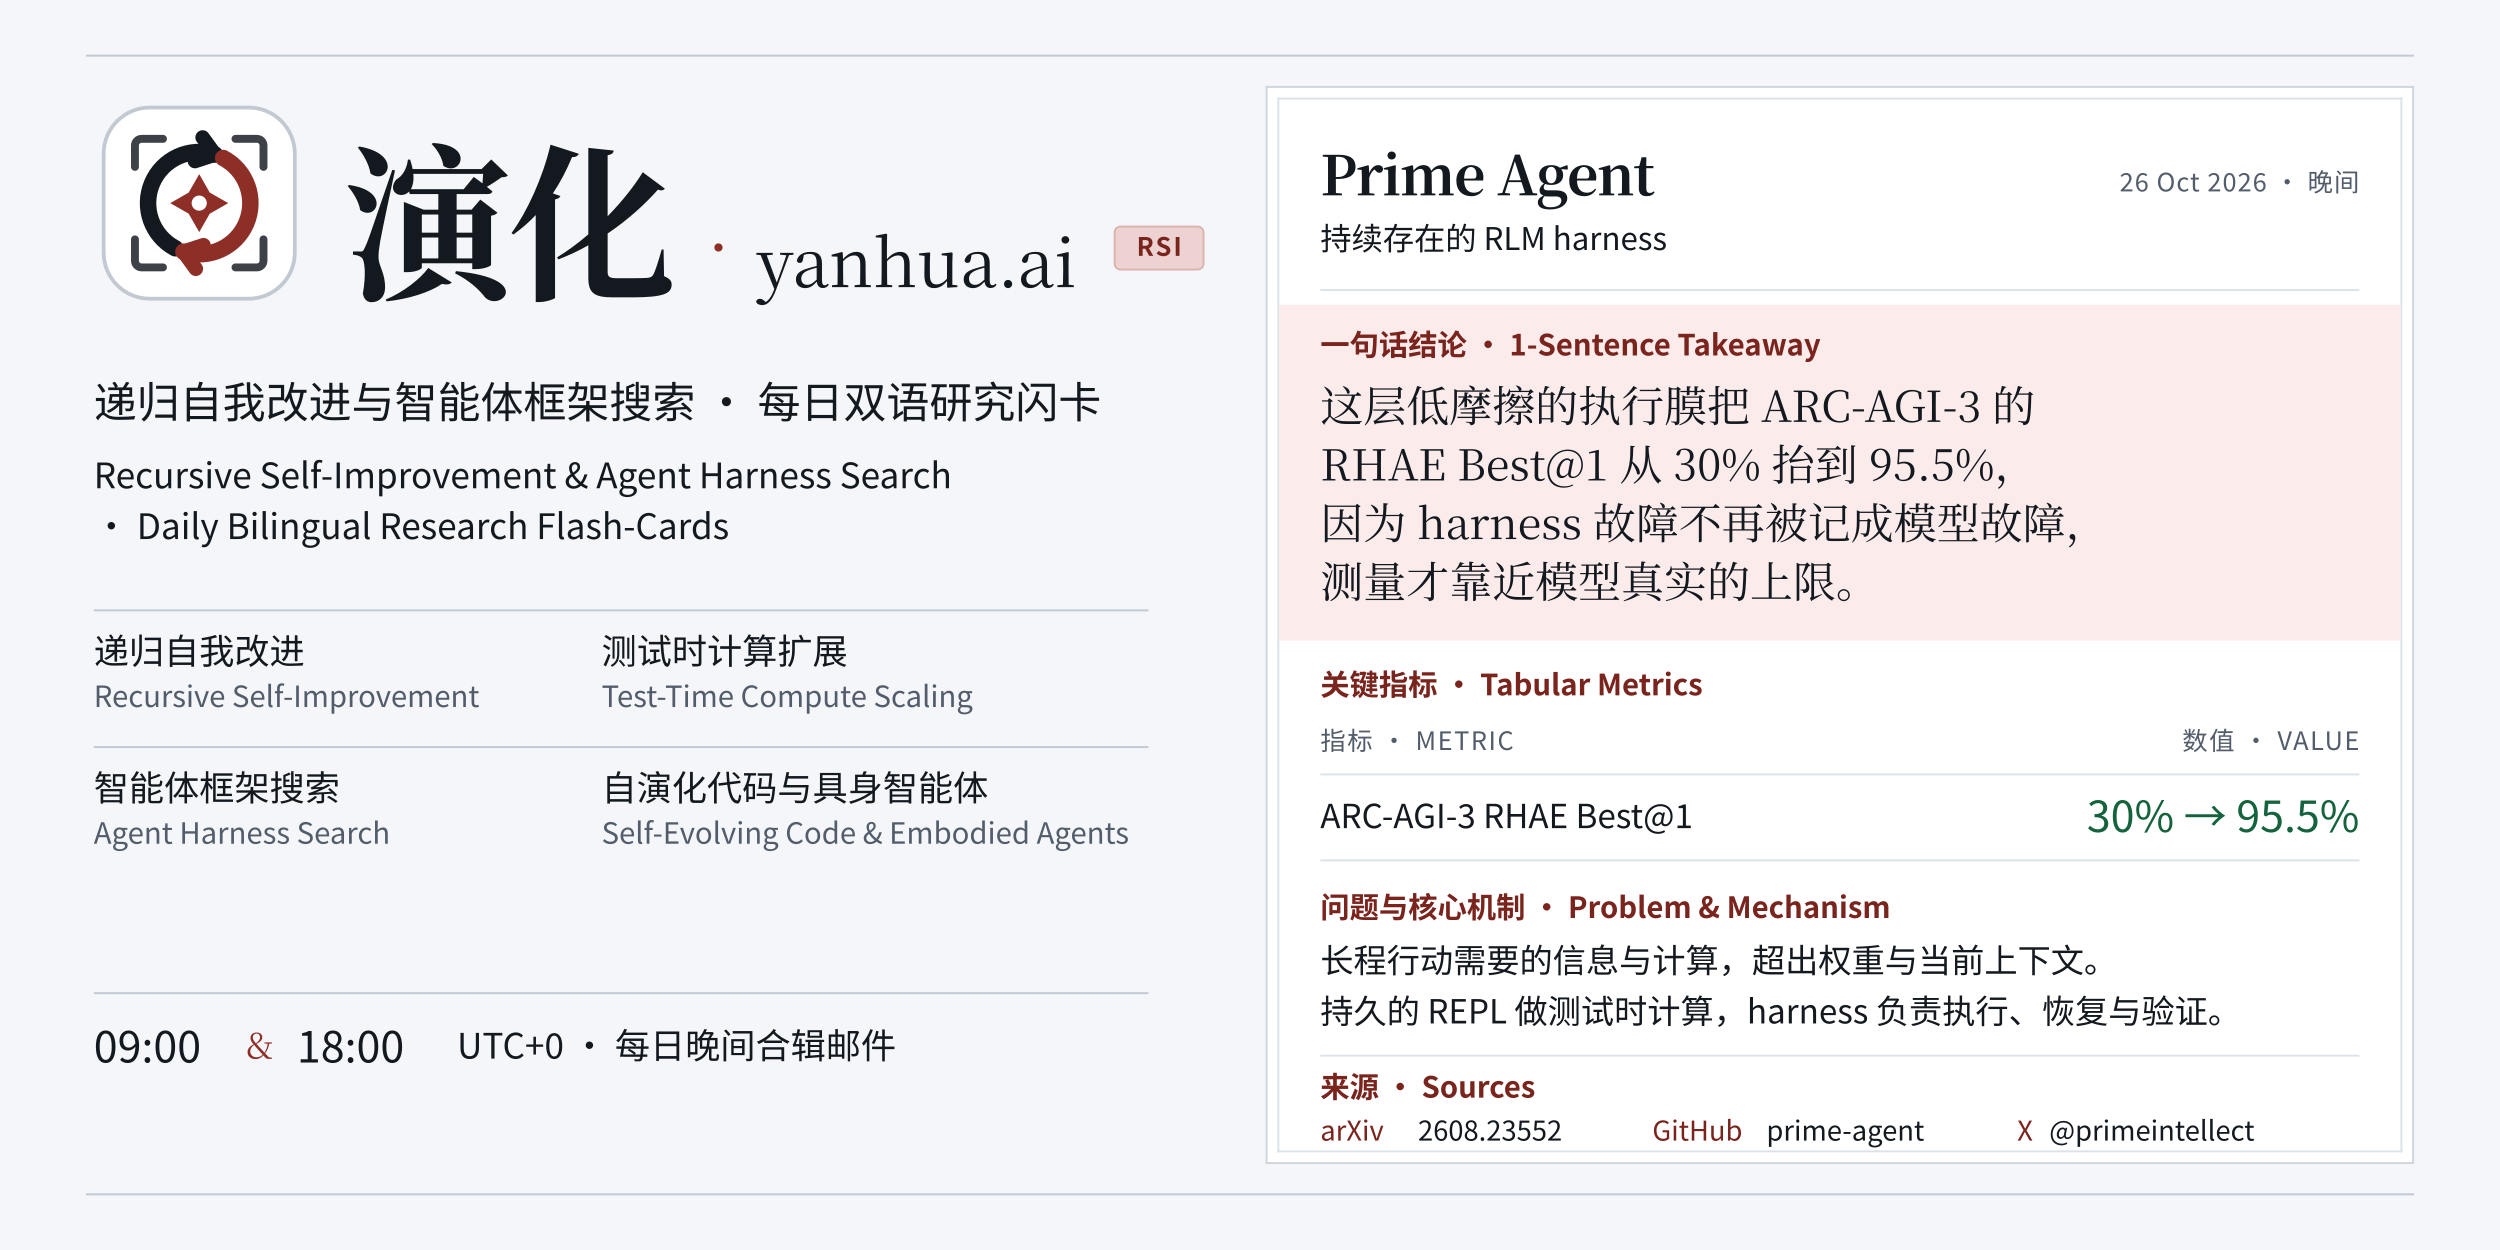
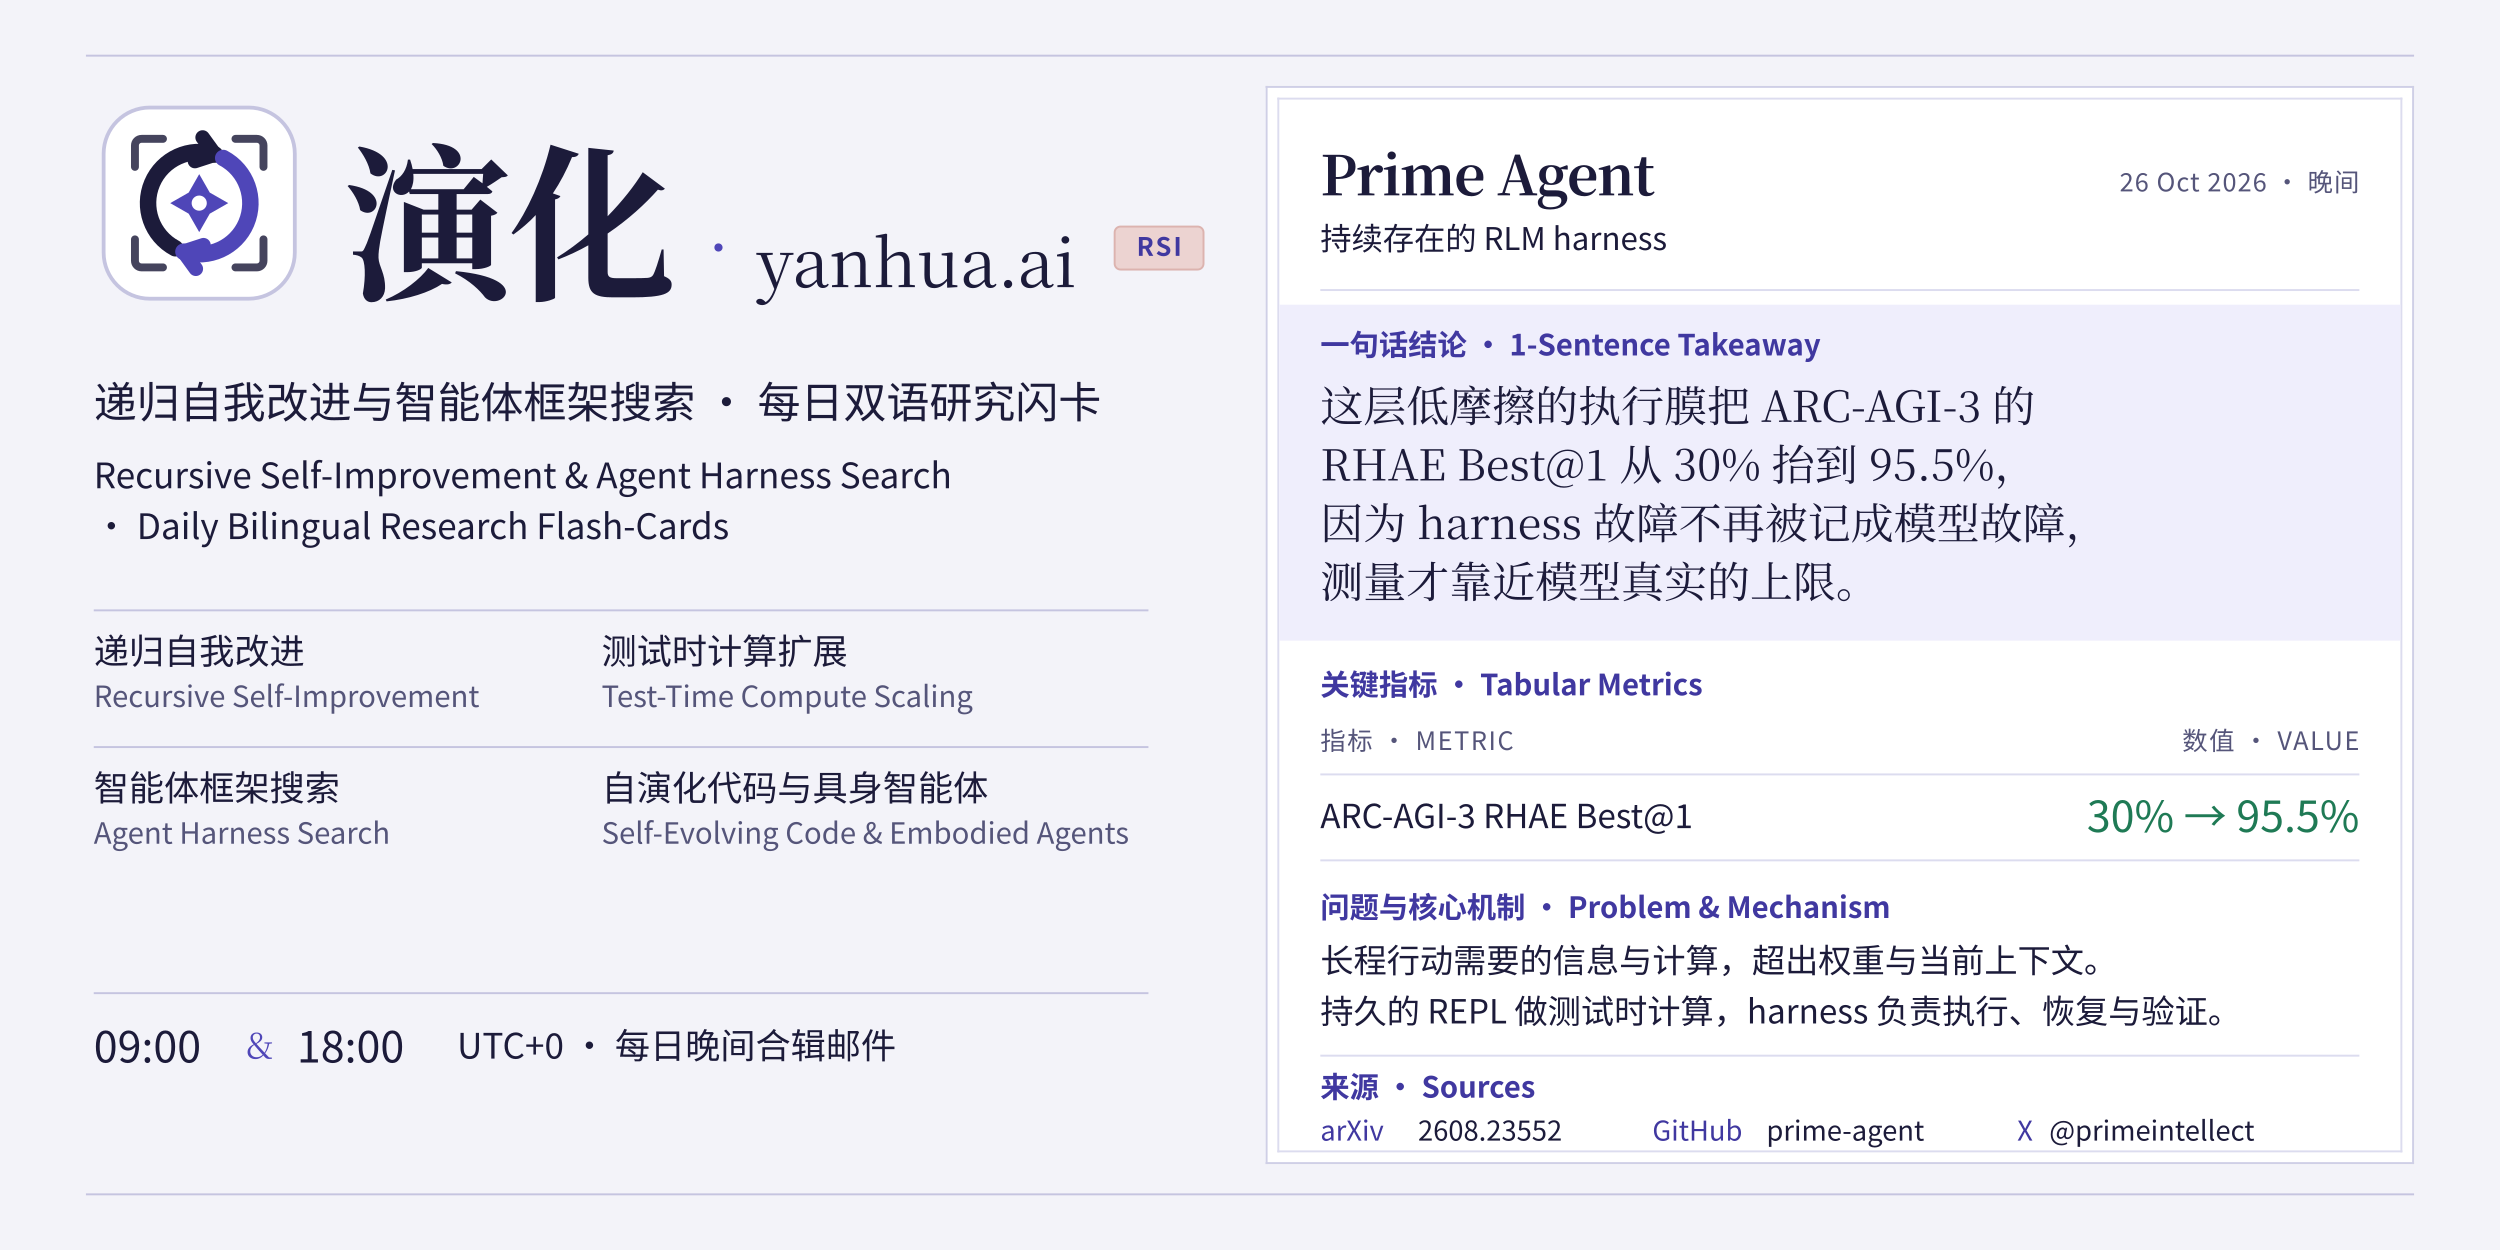
<svg xmlns="http://www.w3.org/2000/svg" viewBox="0 0 1280 640" width="1280" height="640" role="img" aria-labelledby="bannerTitle">
  <style>
    .serif { font-family: "Noto Serif CJK SC", "Noto Serif SC", serif; }
    .sans { font-family: "Noto Sans CJK SC", "Noto Sans SC", sans-serif; }
    .mono { font-family: "JetBrains Mono", "Noto Sans CJK SC", ui-monospace, monospace; font-variant-numeric: tabular-nums; }
  </style>
-   <rect width="1280" height="640" fill="#f4f6f9" />
-   <rect x="44" y="28" width="1192" height="1" fill="#c2c9d3" />
-   <rect x="44" y="611" width="1192" height="1" fill="#c2c9d3" />
+   <rect width="1280" height="640" fill="#f3f3f9" />
+   <rect x="44" y="28" width="1192" height="1" fill="#c5c4e0" />
+   <rect x="44" y="611" width="1192" height="1" fill="#c5c4e0" />
  <g transform="translate(48 50) scale(1.6875)">
-     <rect x="3" y="3" width="58" height="58" rx="14" fill="#ffffff" stroke="#c2c9d3" stroke-width="1.15" />
-     <path d="M12.5 21V14.5a2 2 0 0 1 2-2H21M51.5 21V14.5a2 2 0 0 0-2-2H43M12.5 43v6.5a2 2 0 0 0 2 2H21M51.5 43v6.5a2 2 0 0 1-2 2H43" fill="none" stroke="#141920" stroke-opacity="0.82" stroke-width="2.4" stroke-linecap="round" stroke-linejoin="round" />
-     <path d="M 24.72 45.69 A 15.5 15.5 0 0 1 36.79 17.26" fill="none" stroke="#141920" stroke-width="5" stroke-linecap="round" />
-     <path d="M 30.70 19.24 L 36.79 17.26 L 33.03 12.08" fill="none" stroke="#141920" stroke-width="4.4" stroke-linecap="round" stroke-linejoin="round" />
-     <path d="M 39.28 18.31 A 15.5 15.5 0 0 1 27.21 46.74" fill="none" stroke="#8e2f27" stroke-width="5" stroke-linecap="round" />
-     <path d="M 33.30 44.76 L 27.21 46.74 L 30.97 51.92" fill="none" stroke="#8e2f27" stroke-width="4.4" stroke-linecap="round" stroke-linejoin="round" />
-     <path d="M32 23.2L35.2 28.8L40.8 32L35.2 35.2L32 40.8L28.8 35.2L23.2 32L28.8 28.8Z" fill="#8e2f27" />
+     <rect x="3" y="3" width="58" height="58" rx="14" fill="#ffffff" stroke="#c5c4e0" stroke-width="1.15" />
+     <path d="M12.5 21V14.5a2 2 0 0 1 2-2H21M51.5 21V14.5a2 2 0 0 0-2-2H43M12.5 43v6.5a2 2 0 0 0 2 2H21M51.5 43v6.5a2 2 0 0 1-2 2H43" fill="none" stroke="#1c1b3a" stroke-opacity="0.82" stroke-width="2.4" stroke-linecap="round" stroke-linejoin="round" />
+     <path d="M 24.72 45.69 A 15.5 15.5 0 0 1 36.79 17.26" fill="none" stroke="#1c1b3a" stroke-width="5" stroke-linecap="round" />
+     <path d="M 30.70 19.24 L 36.79 17.26 L 33.03 12.08" fill="none" stroke="#1c1b3a" stroke-width="4.4" stroke-linecap="round" stroke-linejoin="round" />
+     <path d="M 39.28 18.31 A 15.5 15.5 0 0 1 27.21 46.74" fill="none" stroke="#4f46b8" stroke-width="5" stroke-linecap="round" />
+     <path d="M 33.30 44.76 L 27.21 46.74 L 30.97 51.92" fill="none" stroke="#4f46b8" stroke-width="4.4" stroke-linecap="round" stroke-linejoin="round" />
+     <path d="M32 23.2L35.2 28.8L40.8 32L35.2 35.2L32 40.8L28.8 35.2L23.2 32L28.8 28.8Z" fill="#4f46b8" />
    <circle cx="32" cy="32" r="2.3" fill="#ffffff" />
  </g>
-   <text class="serif" x="176" y="147" fill="#141920" font-size="86" font-weight="600" letter-spacing="-0.02em">演化</text>
-   <text class="serif" x="362.3" y="139" fill="#8e2f27" font-size="34" font-weight="500">·</text>
-   <text class="serif" x="387.5" y="147" fill="#141920" font-size="34" font-weight="500">yanhua.ai</text>
+   <text class="serif" x="176" y="147" fill="#1c1b3a" font-size="86" font-weight="600" letter-spacing="-0.02em">演化</text>
+   <text class="serif" x="362.3" y="139" fill="#4f46b8" font-size="34" font-weight="500">·</text>
+   <text class="serif" x="387.5" y="147" fill="#1c1b3a" font-size="34" font-weight="500">yanhua.ai</text>
  <rect x="570.7" y="116" width="45.5" height="22" rx="3" fill="#ecd3d1" stroke="#dcb3af" stroke-width="1" />
-   <text class="mono" x="593.5" y="131" fill="#7a241e" font-size="13" font-weight="600" letter-spacing="0.08em" text-anchor="middle">RSI</text>
-   <text class="sans" x="48" y="214" fill="#141920" font-size="22" font-weight="500">递归自我改进与智能体框架搜索 · 每日双语研究闪卡</text>
-   <text class="sans" x="48" y="250" fill="#141920" font-size="18">Recursive Self-Improvement &amp; Agent Harness Search</text>
-   <text class="sans" x="48" y="276" fill="#141920" font-size="18">· Daily Bilingual Research Flash-Cards</text>
-   <rect x="48" y="312" width="540" height="1" fill="#c2c9d3" />
-   <text class="sans" x="48" y="340" fill="#141920" font-size="18" font-weight="500">递归自我改进</text>
-   <text class="sans" x="308" y="340" fill="#141920" font-size="18" font-weight="500">测试时计算扩展</text>
-   <text class="sans" x="48" y="362" fill="#525c6a" font-size="15">Recursive Self-Improvement</text>
-   <text class="sans" x="308" y="362" fill="#525c6a" font-size="15">Test-Time Compute Scaling</text>
-   <rect x="48" y="382" width="540" height="1" fill="#c2c9d3" />
-   <text class="sans" x="48" y="410" fill="#141920" font-size="18" font-weight="500">智能体框架搜索</text>
-   <text class="sans" x="308" y="410" fill="#141920" font-size="18" font-weight="500">自演化代码与具身智能体</text>
-   <text class="sans" x="48" y="432" fill="#525c6a" font-size="15">Agent Harness Search</text>
-   <text class="sans" x="308" y="432" fill="#525c6a" font-size="15">Self-Evolving Code &amp; Embodied Agents</text>
-   <rect x="48" y="508" width="540" height="1" fill="#c2c9d3" />
-   <text class="mono" x="48" y="544" fill="#141920" font-size="22" font-weight="500">09:00</text>
-   <text class="serif" x="126" y="542" fill="#8e2f27" font-size="18">&amp;</text>
-   <text class="mono" x="152" y="544" fill="#141920" font-size="22" font-weight="500">18:00</text>
-   <text class="sans" x="234" y="542" fill="#141920" font-size="18">UTC+0 · 每日晚间合辑邮件</text>
+   <text class="mono" x="593.5" y="131" fill="#4038a0" font-size="13" font-weight="600" letter-spacing="0.08em" text-anchor="middle">RSI</text>
+   <text class="sans" x="48" y="214" fill="#1c1b3a" font-size="22" font-weight="500">递归自我改进与智能体框架搜索 · 每日双语研究闪卡</text>
+   <text class="sans" x="48" y="250" fill="#1c1b3a" font-size="18">Recursive Self-Improvement &amp; Agent Harness Search</text>
+   <text class="sans" x="48" y="276" fill="#1c1b3a" font-size="18">· Daily Bilingual Research Flash-Cards</text>
+   <rect x="48" y="312" width="540" height="1" fill="#c5c4e0" />
+   <text class="sans" x="48" y="340" fill="#1c1b3a" font-size="18" font-weight="500">递归自我改进</text>
+   <text class="sans" x="308" y="340" fill="#1c1b3a" font-size="18" font-weight="500">测试时计算扩展</text>
+   <text class="sans" x="48" y="362" fill="#55557a" font-size="15">Recursive Self-Improvement</text>
+   <text class="sans" x="308" y="362" fill="#55557a" font-size="15">Test-Time Compute Scaling</text>
+   <rect x="48" y="382" width="540" height="1" fill="#c5c4e0" />
+   <text class="sans" x="48" y="410" fill="#1c1b3a" font-size="18" font-weight="500">智能体框架搜索</text>
+   <text class="sans" x="308" y="410" fill="#1c1b3a" font-size="18" font-weight="500">自演化代码与具身智能体</text>
+   <text class="sans" x="48" y="432" fill="#55557a" font-size="15">Agent Harness Search</text>
+   <text class="sans" x="308" y="432" fill="#55557a" font-size="15">Self-Evolving Code &amp; Embodied Agents</text>
+   <rect x="48" y="508" width="540" height="1" fill="#c5c4e0" />
+   <text class="mono" x="48" y="544" fill="#1c1b3a" font-size="22" font-weight="500">09:00</text>
+   <text class="serif" x="126" y="542" fill="#4f46b8" font-size="18">&amp;</text>
+   <text class="mono" x="152" y="544" fill="#1c1b3a" font-size="22" font-weight="500">18:00</text>
+   <text class="sans" x="234" y="542" fill="#1c1b3a" font-size="18">UTC+0 · 每日晚间合辑邮件</text>
  <rect x="648" y="44" width="588" height="552" fill="#ffffff" />
-   <rect x="648" y="44" width="588" height="1" fill="#cfd5de" />
-   <rect x="648" y="595" width="588" height="1" fill="#cfd5de" />
-   <rect x="648" y="44" width="1" height="552" fill="#cfd5de" />
-   <rect x="1235" y="44" width="1" height="552" fill="#cfd5de" />
-   <rect x="654" y="50" width="576" height="1" fill="#dde2e9" />
-   <rect x="654" y="589" width="576" height="1" fill="#dde2e9" />
-   <rect x="654" y="50" width="1" height="540" fill="#dde2e9" />
-   <rect x="1229" y="50" width="1" height="540" fill="#dde2e9" />
-   <text class="serif" x="676" y="100" fill="#141920" font-size="28" font-weight="600" letter-spacing="-0.02em">Prime Agent</text>
-   <text class="mono" x="1208" y="98" fill="#525c6a" font-size="13" font-weight="500" letter-spacing="0.04em" text-anchor="end">26 Oct 2026 · 晚间</text>
-   <text class="sans" x="676" y="128" fill="#141920" font-size="16">持续存在的 RLM harness</text>
-   <rect x="676" y="148" width="532" height="1" fill="#dde2e9" />
-   <rect x="655" y="156" width="574" height="172" fill="#fbeceb" />
-   <text class="sans" x="676" y="182" fill="#7a241e" font-size="15" font-weight="600">一句话结论 · 1-Sentence Takeaway</text>
-   <text class="serif" x="676" y="216" fill="#141920" font-size="22">这层低摩擦的执行膜把 ARC-AGI-3 的</text>
-   <text class="serif" x="676" y="246" fill="#141920" font-size="22">RHAE Best@1 从 30% 抬到 95.5%，</text>
-   <text class="serif" x="676" y="276" fill="#141920" font-size="22">因为 harness 故障不再被记成模型故障，</text>
-   <text class="serif" x="676" y="306" fill="#141920" font-size="22">测量才靠近模型真实的上限。</text>
-   <text class="sans" x="676" y="356" fill="#7a241e" font-size="15" font-weight="600">关键指标 · Tabular Metrics</text>
-   <text class="mono" x="676" y="384" fill="#525c6a" font-size="13" font-weight="500" letter-spacing="0.06em">指标 · METRIC</text>
-   <text class="mono" x="1208" y="384" fill="#525c6a" font-size="13" font-weight="500" letter-spacing="0.06em" text-anchor="end">数值 · VALUE</text>
-   <rect x="676" y="396" width="532" height="1" fill="#dde2e9" />
-   <text class="sans" x="676" y="424" fill="#141920" font-size="17">ARC-AGI-3 RHAE Best@1</text>
-   <text class="mono" x="1208" y="426" fill="#14633c" font-size="22" font-weight="500" text-anchor="end">30% → 95.5%</text>
-   <rect x="676" y="440" width="532" height="1" fill="#dde2e9" />
-   <text class="sans" x="676" y="470" fill="#7a241e" font-size="15" font-weight="600">问题与核心机制 · Problem &amp; Mechanism</text>
-   <text class="sans" x="676" y="498" fill="#141920" font-size="17">长程行动需要的信息与计算，超出权重与当前上下文。</text>
-   <text class="sans" x="676" y="524" fill="#141920" font-size="17">持久的 REPL 做测试时计算，harness 负责执行、恢复与验证。</text>
-   <rect x="676" y="540" width="532" height="1" fill="#dde2e9" />
-   <text class="sans" x="676" y="562" fill="#7a241e" font-size="15" font-weight="600">来源 · Sources</text>
-   <text class="mono" x="676" y="584" fill="#7a241e" font-size="14" font-weight="500">arXiv</text>
-   <text class="mono" x="726.0" y="584" fill="#141920" font-size="14" font-weight="500">2608.23552</text>
-   <text class="mono" x="846.0" y="584" fill="#7a241e" font-size="14" font-weight="500">GitHub</text>
-   <text class="mono" x="904.4" y="584" fill="#141920" font-size="14" font-weight="500">prime-agent</text>
-   <text class="mono" x="1032.8" y="584" fill="#7a241e" font-size="14" font-weight="500">X</text>
-   <text class="mono" x="1049.2" y="584" fill="#141920" font-size="14" font-weight="500">@primeintellect</text>
+   <rect x="648" y="44" width="588" height="1" fill="#cfcfe6" />
+   <rect x="648" y="595" width="588" height="1" fill="#cfcfe6" />
+   <rect x="648" y="44" width="1" height="552" fill="#cfcfe6" />
+   <rect x="1235" y="44" width="1" height="552" fill="#cfcfe6" />
+   <rect x="654" y="50" width="576" height="1" fill="#dcdcef" />
+   <rect x="654" y="589" width="576" height="1" fill="#dcdcef" />
+   <rect x="654" y="50" width="1" height="540" fill="#dcdcef" />
+   <rect x="1229" y="50" width="1" height="540" fill="#dcdcef" />
+   <text class="serif" x="676" y="100" fill="#1c1b3a" font-size="28" font-weight="600" letter-spacing="-0.02em">Prime Agent</text>
+   <text class="mono" x="1208" y="98" fill="#55557a" font-size="13" font-weight="500" letter-spacing="0.04em" text-anchor="end">26 Oct 2026 · 晚间</text>
+   <text class="sans" x="676" y="128" fill="#1c1b3a" font-size="16">持续存在的 RLM harness</text>
+   <rect x="676" y="148" width="532" height="1" fill="#dcdcef" />
+   <rect x="655" y="156" width="574" height="172" fill="#efeefc" />
+   <text class="sans" x="676" y="182" fill="#4038a0" font-size="15" font-weight="600">一句话结论 · 1-Sentence Takeaway</text>
+   <text class="serif" x="676" y="216" fill="#1c1b3a" font-size="22">这层低摩擦的执行膜把 ARC-AGI-3 的</text>
+   <text class="serif" x="676" y="246" fill="#1c1b3a" font-size="22">RHAE Best@1 从 30% 抬到 95.5%，</text>
+   <text class="serif" x="676" y="276" fill="#1c1b3a" font-size="22">因为 harness 故障不再被记成模型故障，</text>
+   <text class="serif" x="676" y="306" fill="#1c1b3a" font-size="22">测量才靠近模型真实的上限。</text>
+   <text class="sans" x="676" y="356" fill="#4038a0" font-size="15" font-weight="600">关键指标 · Tabular Metrics</text>
+   <text class="mono" x="676" y="384" fill="#55557a" font-size="13" font-weight="500" letter-spacing="0.06em">指标 · METRIC</text>
+   <text class="mono" x="1208" y="384" fill="#55557a" font-size="13" font-weight="500" letter-spacing="0.06em" text-anchor="end">数值 · VALUE</text>
+   <rect x="676" y="396" width="532" height="1" fill="#dcdcef" />
+   <text class="sans" x="676" y="424" fill="#1c1b3a" font-size="17">ARC-AGI-3 RHAE Best@1</text>
+   <text class="mono" x="1208" y="426" fill="#1f7a55" font-size="22" font-weight="500" text-anchor="end">30% → 95.5%</text>
+   <rect x="676" y="440" width="532" height="1" fill="#dcdcef" />
+   <text class="sans" x="676" y="470" fill="#4038a0" font-size="15" font-weight="600">问题与核心机制 · Problem &amp; Mechanism</text>
+   <text class="sans" x="676" y="498" fill="#1c1b3a" font-size="17">长程行动需要的信息与计算，超出权重与当前上下文。</text>
+   <text class="sans" x="676" y="524" fill="#1c1b3a" font-size="17">持久的 REPL 做测试时计算，harness 负责执行、恢复与验证。</text>
+   <rect x="676" y="540" width="532" height="1" fill="#dcdcef" />
+   <text class="sans" x="676" y="562" fill="#4038a0" font-size="15" font-weight="600">来源 · Sources</text>
+   <text class="mono" x="676" y="584" fill="#4038a0" font-size="14" font-weight="500">arXiv</text>
+   <text class="mono" x="726.0" y="584" fill="#1c1b3a" font-size="14" font-weight="500">2608.23552</text>
+   <text class="mono" x="846.0" y="584" fill="#4038a0" font-size="14" font-weight="500">GitHub</text>
+   <text class="mono" x="904.4" y="584" fill="#1c1b3a" font-size="14" font-weight="500">prime-agent</text>
+   <text class="mono" x="1032.8" y="584" fill="#4038a0" font-size="14" font-weight="500">X</text>
+   <text class="mono" x="1049.2" y="584" fill="#1c1b3a" font-size="14" font-weight="500">@primeintellect</text>
</svg>
